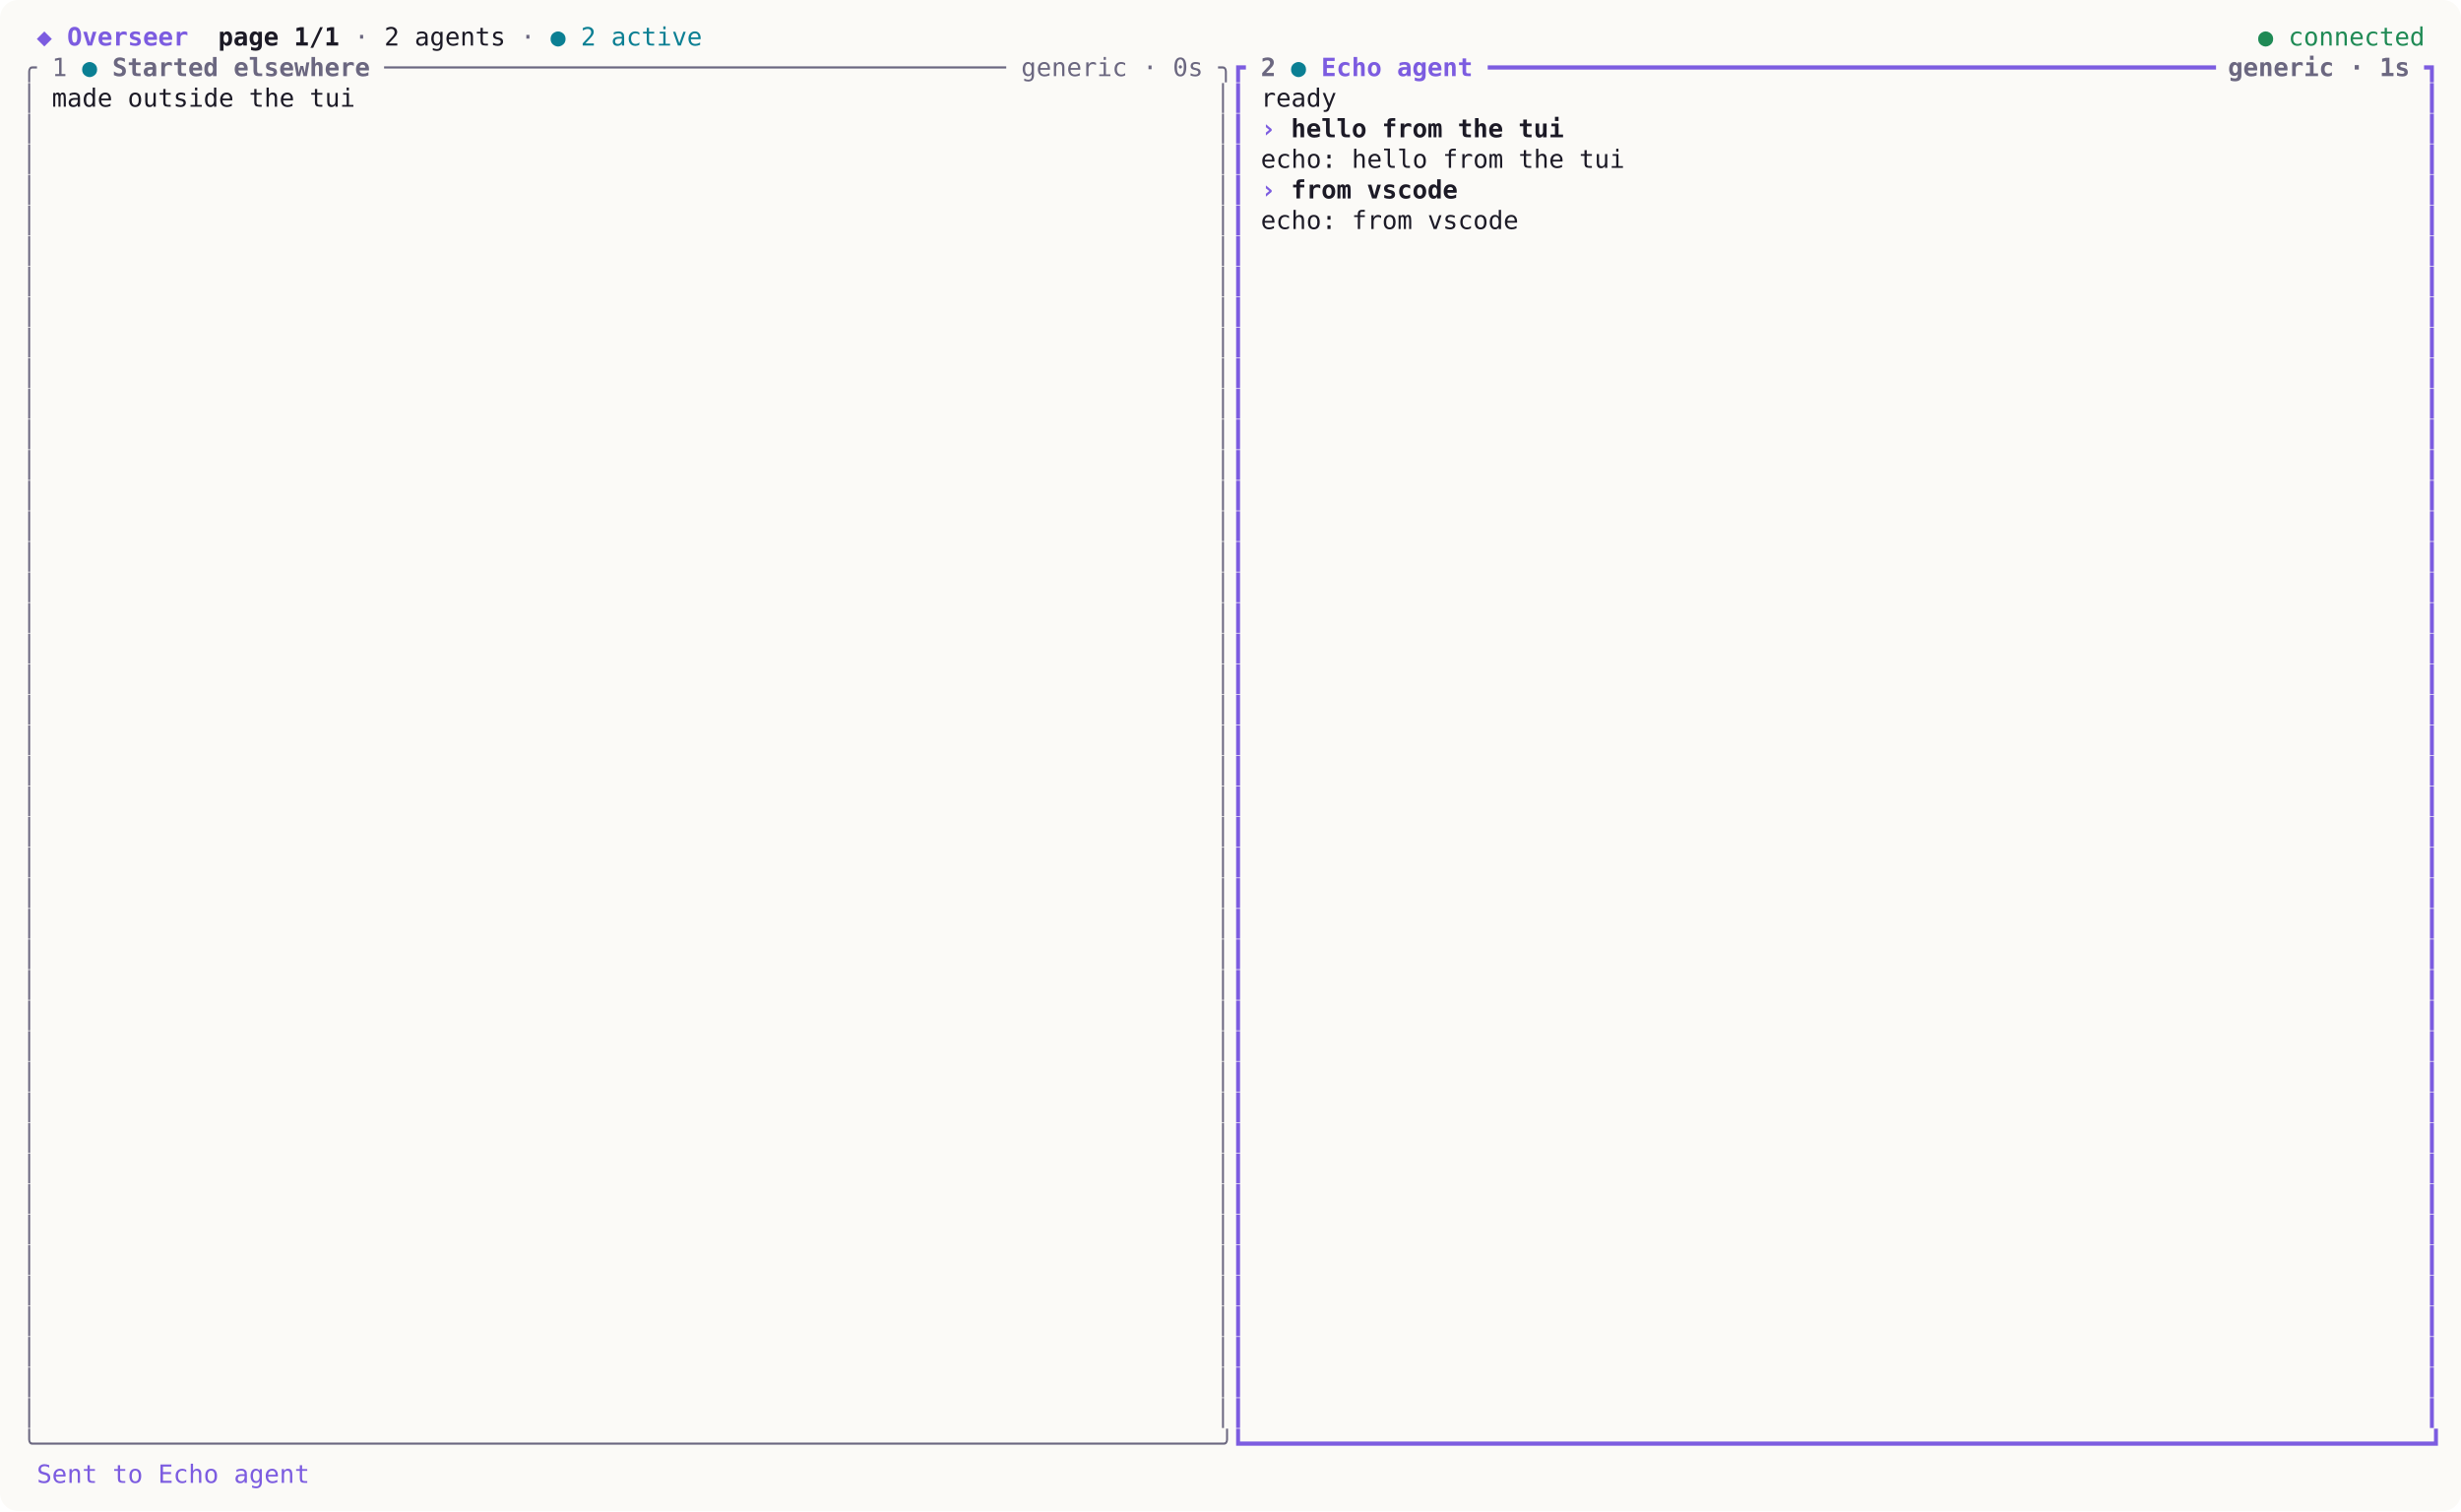
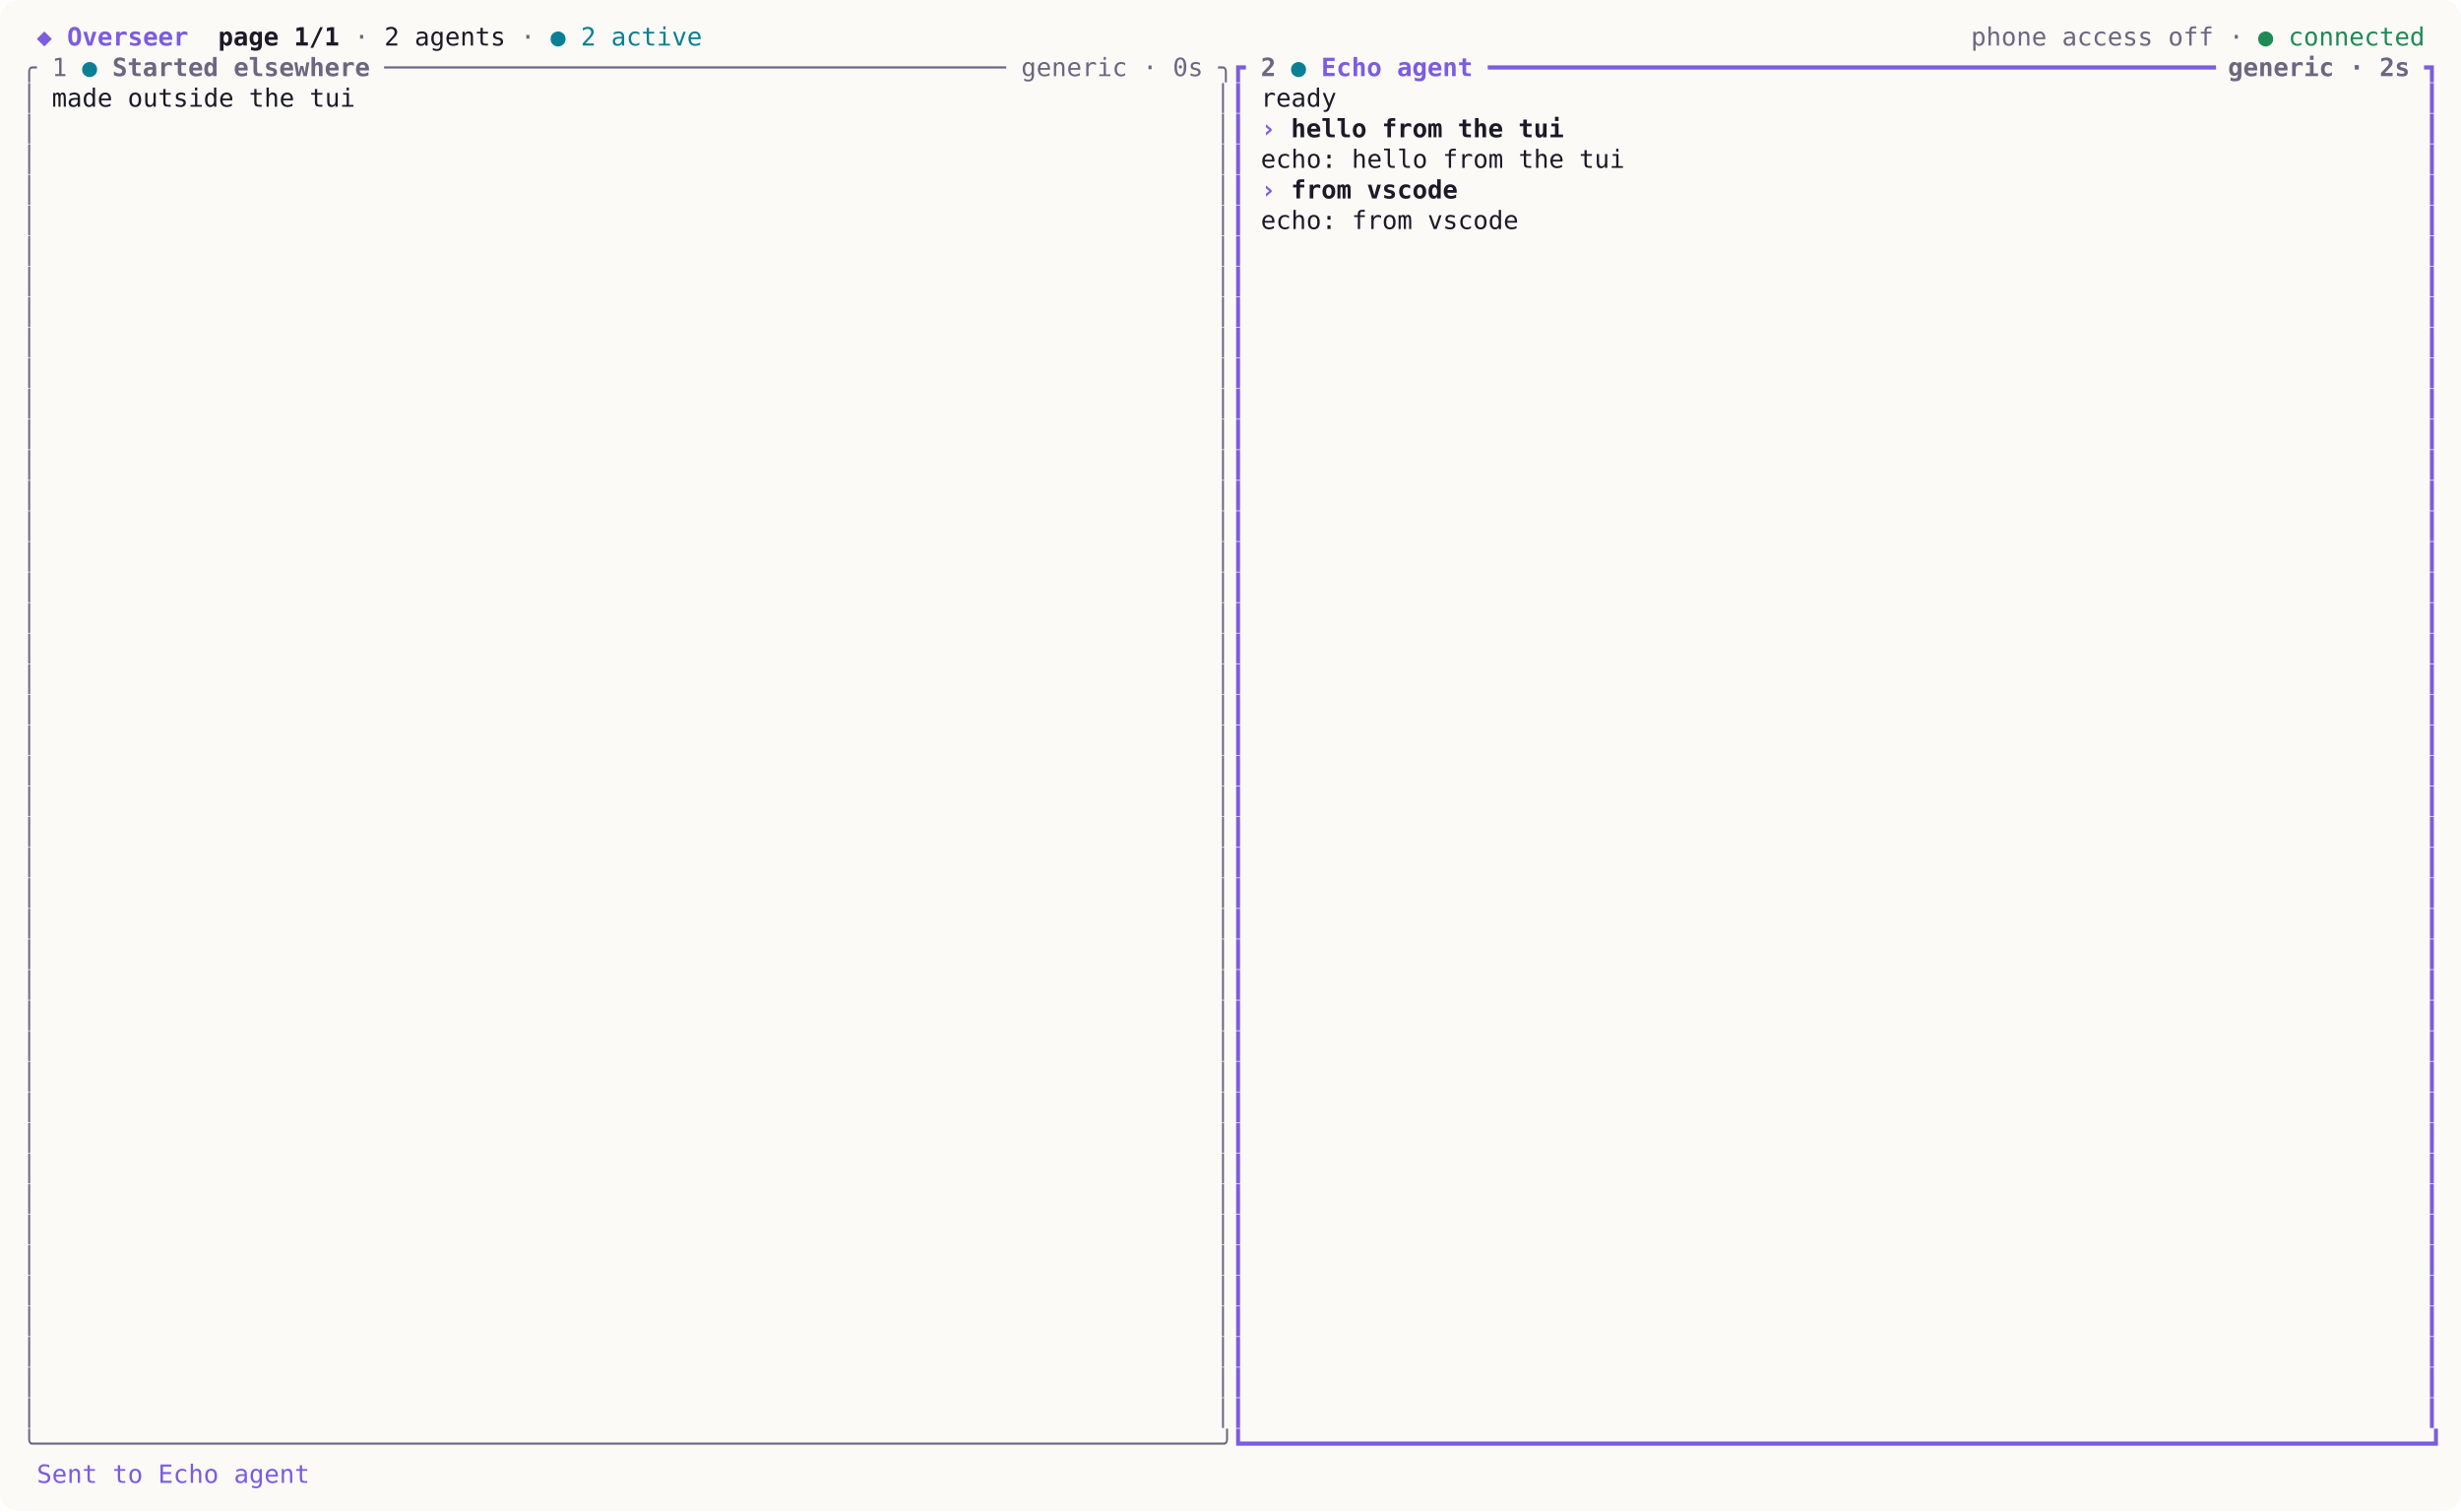
<svg xmlns="http://www.w3.org/2000/svg" width="1368" height="840" viewBox="0 0 1368 840">
  <rect width="100%" height="100%" rx="10" fill="#fbfaf7" />
  <g font-family="ui-monospace, SFMono-Regular, Menlo, monospace" font-size="14">
    <text x="12.0" y="25.3" textLength="100.8" lengthAdjust="spacingAndGlyphs" fill="#7c5ce0" font-weight="700" xml:space="preserve"> ◆ Overseer </text>
    <text x="112.8" y="25.3" textLength="84.0" lengthAdjust="spacingAndGlyphs" fill="#1c1a26" font-weight="700" xml:space="preserve"> page 1/1 </text>
    <text x="196.8" y="25.3" textLength="16.8" lengthAdjust="spacingAndGlyphs" fill="#6b6780" xml:space="preserve">· </text>
    <text x="213.6" y="25.3" textLength="67.2" lengthAdjust="spacingAndGlyphs" fill="#1c1a26" xml:space="preserve">2 agents</text>
    <text x="280.8" y="25.3" textLength="25.2" lengthAdjust="spacingAndGlyphs" fill="#6b6780" xml:space="preserve"> · </text>
    <text x="306.0" y="25.3" textLength="84.0" lengthAdjust="spacingAndGlyphs" fill="#0b7f93" xml:space="preserve">● 2 active</text>
+     <text x="1095.6" y="25.3" textLength="159.6" lengthAdjust="spacingAndGlyphs" fill="#6b6780" xml:space="preserve">phone access off · </text>
    <text x="1255.2" y="25.3" textLength="100.8" lengthAdjust="spacingAndGlyphs" fill="#1f8a55" xml:space="preserve">● connected </text>
    <text x="12.0" y="42.3" textLength="33.6" lengthAdjust="spacingAndGlyphs" fill="#6b6780" xml:space="preserve">╭ 1 </text>
    <text x="45.6" y="42.3" textLength="16.8" lengthAdjust="spacingAndGlyphs" fill="#0b7f93" xml:space="preserve">● </text>
    <text x="62.4" y="42.3" textLength="142.8" lengthAdjust="spacingAndGlyphs" fill="#6b6780" font-weight="700" xml:space="preserve">Started elsewhere</text>
    <text x="205.2" y="42.3" textLength="478.8" lengthAdjust="spacingAndGlyphs" fill="#6b6780" xml:space="preserve"> ───────────────────────────────────────── generic · 0s ╮</text>
    <text x="684.0" y="42.3" textLength="8.4" lengthAdjust="spacingAndGlyphs" fill="#7c5ce0" font-weight="700" xml:space="preserve">┏</text>
    <text x="692.4" y="42.3" textLength="25.2" lengthAdjust="spacingAndGlyphs" fill="#6b6780" font-weight="700" xml:space="preserve"> 2 </text>
    <text x="717.6" y="42.3" textLength="16.8" lengthAdjust="spacingAndGlyphs" fill="#0b7f93" font-weight="700" xml:space="preserve">● </text>
    <text x="734.4" y="42.3" textLength="495.6" lengthAdjust="spacingAndGlyphs" fill="#7c5ce0" font-weight="700" xml:space="preserve">Echo agent ━━━━━━━━━━━━━━━━━━━━━━━━━━━━━━━━━━━━━━━━━━━━━━━━</text>
-     <text x="1230.0" y="42.3" textLength="117.6" lengthAdjust="spacingAndGlyphs" fill="#6b6780" font-weight="700" xml:space="preserve"> generic · 1s </text>
+     <text x="1230.0" y="42.3" textLength="117.6" lengthAdjust="spacingAndGlyphs" fill="#6b6780" font-weight="700" xml:space="preserve"> generic · 2s </text>
    <text x="1347.6" y="42.3" textLength="8.4" lengthAdjust="spacingAndGlyphs" fill="#7c5ce0" font-weight="700" xml:space="preserve">┓</text>
    <text x="12.0" y="59.3" textLength="8.4" lengthAdjust="spacingAndGlyphs" fill="#6b6780" xml:space="preserve">│</text>
    <text x="20.4" y="59.3" textLength="655.2" lengthAdjust="spacingAndGlyphs" fill="#1c1a26" xml:space="preserve"> made outside the tui                                                         </text>
    <text x="675.6" y="59.3" textLength="8.4" lengthAdjust="spacingAndGlyphs" fill="#6b6780" xml:space="preserve">│</text>
    <text x="684.0" y="59.3" textLength="8.4" lengthAdjust="spacingAndGlyphs" fill="#7c5ce0" font-weight="700" xml:space="preserve">┃</text>
    <text x="692.4" y="59.3" textLength="655.2" lengthAdjust="spacingAndGlyphs" fill="#1c1a26" xml:space="preserve"> ready                                                                        </text>
    <text x="1347.6" y="59.3" textLength="8.4" lengthAdjust="spacingAndGlyphs" fill="#7c5ce0" font-weight="700" xml:space="preserve">┃</text>
    <text x="12.0" y="76.3" textLength="8.4" lengthAdjust="spacingAndGlyphs" fill="#6b6780" xml:space="preserve">│</text>
    <text x="675.6" y="76.3" textLength="8.4" lengthAdjust="spacingAndGlyphs" fill="#6b6780" xml:space="preserve">│</text>
    <text x="684.0" y="76.3" textLength="8.4" lengthAdjust="spacingAndGlyphs" fill="#7c5ce0" font-weight="700" xml:space="preserve">┃</text>
    <text x="700.8" y="76.3" textLength="16.8" lengthAdjust="spacingAndGlyphs" fill="#7c5ce0" font-weight="700" xml:space="preserve">› </text>
    <text x="717.6" y="76.3" textLength="151.2" lengthAdjust="spacingAndGlyphs" fill="#1c1a26" font-weight="700" xml:space="preserve">hello from the tui</text>
    <text x="1347.6" y="76.3" textLength="8.4" lengthAdjust="spacingAndGlyphs" fill="#7c5ce0" font-weight="700" xml:space="preserve">┃</text>
    <text x="12.0" y="93.3" textLength="8.4" lengthAdjust="spacingAndGlyphs" fill="#6b6780" xml:space="preserve">│</text>
    <text x="675.6" y="93.3" textLength="8.4" lengthAdjust="spacingAndGlyphs" fill="#6b6780" xml:space="preserve">│</text>
    <text x="684.0" y="93.3" textLength="8.4" lengthAdjust="spacingAndGlyphs" fill="#7c5ce0" font-weight="700" xml:space="preserve">┃</text>
    <text x="692.4" y="93.3" textLength="655.2" lengthAdjust="spacingAndGlyphs" fill="#1c1a26" xml:space="preserve"> echo: hello from the tui                                                     </text>
    <text x="1347.6" y="93.3" textLength="8.4" lengthAdjust="spacingAndGlyphs" fill="#7c5ce0" font-weight="700" xml:space="preserve">┃</text>
    <text x="12.0" y="110.3" textLength="8.4" lengthAdjust="spacingAndGlyphs" fill="#6b6780" xml:space="preserve">│</text>
    <text x="675.6" y="110.3" textLength="8.4" lengthAdjust="spacingAndGlyphs" fill="#6b6780" xml:space="preserve">│</text>
    <text x="684.0" y="110.3" textLength="8.4" lengthAdjust="spacingAndGlyphs" fill="#7c5ce0" font-weight="700" xml:space="preserve">┃</text>
    <text x="700.8" y="110.3" textLength="16.8" lengthAdjust="spacingAndGlyphs" fill="#7c5ce0" font-weight="700" xml:space="preserve">› </text>
    <text x="717.6" y="110.3" textLength="92.4" lengthAdjust="spacingAndGlyphs" fill="#1c1a26" font-weight="700" xml:space="preserve">from vscode</text>
    <text x="1347.6" y="110.3" textLength="8.4" lengthAdjust="spacingAndGlyphs" fill="#7c5ce0" font-weight="700" xml:space="preserve">┃</text>
    <text x="12.0" y="127.3" textLength="8.4" lengthAdjust="spacingAndGlyphs" fill="#6b6780" xml:space="preserve">│</text>
    <text x="675.6" y="127.3" textLength="8.4" lengthAdjust="spacingAndGlyphs" fill="#6b6780" xml:space="preserve">│</text>
    <text x="684.0" y="127.3" textLength="8.4" lengthAdjust="spacingAndGlyphs" fill="#7c5ce0" font-weight="700" xml:space="preserve">┃</text>
    <text x="692.4" y="127.3" textLength="655.2" lengthAdjust="spacingAndGlyphs" fill="#1c1a26" xml:space="preserve"> echo: from vscode                                                            </text>
    <text x="1347.6" y="127.3" textLength="8.4" lengthAdjust="spacingAndGlyphs" fill="#7c5ce0" font-weight="700" xml:space="preserve">┃</text>
    <text x="12.0" y="144.3" textLength="8.4" lengthAdjust="spacingAndGlyphs" fill="#6b6780" xml:space="preserve">│</text>
    <text x="675.6" y="144.3" textLength="8.4" lengthAdjust="spacingAndGlyphs" fill="#6b6780" xml:space="preserve">│</text>
    <text x="684.0" y="144.3" textLength="8.4" lengthAdjust="spacingAndGlyphs" fill="#7c5ce0" font-weight="700" xml:space="preserve">┃</text>
    <text x="1347.6" y="144.3" textLength="8.4" lengthAdjust="spacingAndGlyphs" fill="#7c5ce0" font-weight="700" xml:space="preserve">┃</text>
    <text x="12.0" y="161.3" textLength="8.4" lengthAdjust="spacingAndGlyphs" fill="#6b6780" xml:space="preserve">│</text>
    <text x="675.6" y="161.3" textLength="8.4" lengthAdjust="spacingAndGlyphs" fill="#6b6780" xml:space="preserve">│</text>
    <text x="684.0" y="161.3" textLength="8.4" lengthAdjust="spacingAndGlyphs" fill="#7c5ce0" font-weight="700" xml:space="preserve">┃</text>
    <text x="1347.6" y="161.3" textLength="8.4" lengthAdjust="spacingAndGlyphs" fill="#7c5ce0" font-weight="700" xml:space="preserve">┃</text>
    <text x="12.0" y="178.3" textLength="8.4" lengthAdjust="spacingAndGlyphs" fill="#6b6780" xml:space="preserve">│</text>
    <text x="675.6" y="178.3" textLength="8.4" lengthAdjust="spacingAndGlyphs" fill="#6b6780" xml:space="preserve">│</text>
    <text x="684.0" y="178.3" textLength="8.4" lengthAdjust="spacingAndGlyphs" fill="#7c5ce0" font-weight="700" xml:space="preserve">┃</text>
    <text x="1347.6" y="178.3" textLength="8.4" lengthAdjust="spacingAndGlyphs" fill="#7c5ce0" font-weight="700" xml:space="preserve">┃</text>
    <text x="12.0" y="195.3" textLength="8.4" lengthAdjust="spacingAndGlyphs" fill="#6b6780" xml:space="preserve">│</text>
    <text x="675.6" y="195.3" textLength="8.4" lengthAdjust="spacingAndGlyphs" fill="#6b6780" xml:space="preserve">│</text>
    <text x="684.0" y="195.3" textLength="8.4" lengthAdjust="spacingAndGlyphs" fill="#7c5ce0" font-weight="700" xml:space="preserve">┃</text>
    <text x="1347.6" y="195.3" textLength="8.4" lengthAdjust="spacingAndGlyphs" fill="#7c5ce0" font-weight="700" xml:space="preserve">┃</text>
    <text x="12.0" y="212.3" textLength="8.4" lengthAdjust="spacingAndGlyphs" fill="#6b6780" xml:space="preserve">│</text>
    <text x="675.6" y="212.3" textLength="8.4" lengthAdjust="spacingAndGlyphs" fill="#6b6780" xml:space="preserve">│</text>
    <text x="684.0" y="212.3" textLength="8.4" lengthAdjust="spacingAndGlyphs" fill="#7c5ce0" font-weight="700" xml:space="preserve">┃</text>
    <text x="1347.6" y="212.3" textLength="8.4" lengthAdjust="spacingAndGlyphs" fill="#7c5ce0" font-weight="700" xml:space="preserve">┃</text>
    <text x="12.0" y="229.3" textLength="8.4" lengthAdjust="spacingAndGlyphs" fill="#6b6780" xml:space="preserve">│</text>
    <text x="675.6" y="229.3" textLength="8.4" lengthAdjust="spacingAndGlyphs" fill="#6b6780" xml:space="preserve">│</text>
    <text x="684.0" y="229.3" textLength="8.4" lengthAdjust="spacingAndGlyphs" fill="#7c5ce0" font-weight="700" xml:space="preserve">┃</text>
    <text x="1347.6" y="229.3" textLength="8.4" lengthAdjust="spacingAndGlyphs" fill="#7c5ce0" font-weight="700" xml:space="preserve">┃</text>
    <text x="12.0" y="246.3" textLength="8.4" lengthAdjust="spacingAndGlyphs" fill="#6b6780" xml:space="preserve">│</text>
    <text x="675.6" y="246.3" textLength="8.4" lengthAdjust="spacingAndGlyphs" fill="#6b6780" xml:space="preserve">│</text>
    <text x="684.0" y="246.3" textLength="8.4" lengthAdjust="spacingAndGlyphs" fill="#7c5ce0" font-weight="700" xml:space="preserve">┃</text>
    <text x="1347.6" y="246.3" textLength="8.4" lengthAdjust="spacingAndGlyphs" fill="#7c5ce0" font-weight="700" xml:space="preserve">┃</text>
    <text x="12.0" y="263.3" textLength="8.4" lengthAdjust="spacingAndGlyphs" fill="#6b6780" xml:space="preserve">│</text>
    <text x="675.6" y="263.3" textLength="8.4" lengthAdjust="spacingAndGlyphs" fill="#6b6780" xml:space="preserve">│</text>
    <text x="684.0" y="263.3" textLength="8.4" lengthAdjust="spacingAndGlyphs" fill="#7c5ce0" font-weight="700" xml:space="preserve">┃</text>
    <text x="1347.6" y="263.3" textLength="8.4" lengthAdjust="spacingAndGlyphs" fill="#7c5ce0" font-weight="700" xml:space="preserve">┃</text>
    <text x="12.0" y="280.3" textLength="8.4" lengthAdjust="spacingAndGlyphs" fill="#6b6780" xml:space="preserve">│</text>
    <text x="675.6" y="280.3" textLength="8.4" lengthAdjust="spacingAndGlyphs" fill="#6b6780" xml:space="preserve">│</text>
    <text x="684.0" y="280.3" textLength="8.4" lengthAdjust="spacingAndGlyphs" fill="#7c5ce0" font-weight="700" xml:space="preserve">┃</text>
    <text x="1347.6" y="280.3" textLength="8.4" lengthAdjust="spacingAndGlyphs" fill="#7c5ce0" font-weight="700" xml:space="preserve">┃</text>
    <text x="12.0" y="297.3" textLength="8.4" lengthAdjust="spacingAndGlyphs" fill="#6b6780" xml:space="preserve">│</text>
    <text x="675.6" y="297.3" textLength="8.4" lengthAdjust="spacingAndGlyphs" fill="#6b6780" xml:space="preserve">│</text>
    <text x="684.0" y="297.3" textLength="8.4" lengthAdjust="spacingAndGlyphs" fill="#7c5ce0" font-weight="700" xml:space="preserve">┃</text>
    <text x="1347.6" y="297.3" textLength="8.4" lengthAdjust="spacingAndGlyphs" fill="#7c5ce0" font-weight="700" xml:space="preserve">┃</text>
    <text x="12.0" y="314.3" textLength="8.4" lengthAdjust="spacingAndGlyphs" fill="#6b6780" xml:space="preserve">│</text>
    <text x="675.6" y="314.3" textLength="8.4" lengthAdjust="spacingAndGlyphs" fill="#6b6780" xml:space="preserve">│</text>
    <text x="684.0" y="314.3" textLength="8.4" lengthAdjust="spacingAndGlyphs" fill="#7c5ce0" font-weight="700" xml:space="preserve">┃</text>
    <text x="1347.6" y="314.3" textLength="8.4" lengthAdjust="spacingAndGlyphs" fill="#7c5ce0" font-weight="700" xml:space="preserve">┃</text>
    <text x="12.0" y="331.3" textLength="8.4" lengthAdjust="spacingAndGlyphs" fill="#6b6780" xml:space="preserve">│</text>
    <text x="675.6" y="331.3" textLength="8.4" lengthAdjust="spacingAndGlyphs" fill="#6b6780" xml:space="preserve">│</text>
    <text x="684.0" y="331.3" textLength="8.4" lengthAdjust="spacingAndGlyphs" fill="#7c5ce0" font-weight="700" xml:space="preserve">┃</text>
    <text x="1347.6" y="331.3" textLength="8.4" lengthAdjust="spacingAndGlyphs" fill="#7c5ce0" font-weight="700" xml:space="preserve">┃</text>
    <text x="12.0" y="348.3" textLength="8.4" lengthAdjust="spacingAndGlyphs" fill="#6b6780" xml:space="preserve">│</text>
    <text x="675.6" y="348.3" textLength="8.4" lengthAdjust="spacingAndGlyphs" fill="#6b6780" xml:space="preserve">│</text>
    <text x="684.0" y="348.3" textLength="8.4" lengthAdjust="spacingAndGlyphs" fill="#7c5ce0" font-weight="700" xml:space="preserve">┃</text>
    <text x="1347.6" y="348.3" textLength="8.4" lengthAdjust="spacingAndGlyphs" fill="#7c5ce0" font-weight="700" xml:space="preserve">┃</text>
    <text x="12.0" y="365.3" textLength="8.4" lengthAdjust="spacingAndGlyphs" fill="#6b6780" xml:space="preserve">│</text>
    <text x="675.6" y="365.3" textLength="8.4" lengthAdjust="spacingAndGlyphs" fill="#6b6780" xml:space="preserve">│</text>
    <text x="684.0" y="365.3" textLength="8.4" lengthAdjust="spacingAndGlyphs" fill="#7c5ce0" font-weight="700" xml:space="preserve">┃</text>
    <text x="1347.6" y="365.3" textLength="8.4" lengthAdjust="spacingAndGlyphs" fill="#7c5ce0" font-weight="700" xml:space="preserve">┃</text>
    <text x="12.0" y="382.3" textLength="8.4" lengthAdjust="spacingAndGlyphs" fill="#6b6780" xml:space="preserve">│</text>
    <text x="675.6" y="382.3" textLength="8.4" lengthAdjust="spacingAndGlyphs" fill="#6b6780" xml:space="preserve">│</text>
    <text x="684.0" y="382.3" textLength="8.4" lengthAdjust="spacingAndGlyphs" fill="#7c5ce0" font-weight="700" xml:space="preserve">┃</text>
    <text x="1347.6" y="382.3" textLength="8.4" lengthAdjust="spacingAndGlyphs" fill="#7c5ce0" font-weight="700" xml:space="preserve">┃</text>
    <text x="12.0" y="399.3" textLength="8.4" lengthAdjust="spacingAndGlyphs" fill="#6b6780" xml:space="preserve">│</text>
    <text x="675.6" y="399.3" textLength="8.4" lengthAdjust="spacingAndGlyphs" fill="#6b6780" xml:space="preserve">│</text>
    <text x="684.0" y="399.3" textLength="8.4" lengthAdjust="spacingAndGlyphs" fill="#7c5ce0" font-weight="700" xml:space="preserve">┃</text>
    <text x="1347.6" y="399.3" textLength="8.4" lengthAdjust="spacingAndGlyphs" fill="#7c5ce0" font-weight="700" xml:space="preserve">┃</text>
    <text x="12.0" y="416.3" textLength="8.4" lengthAdjust="spacingAndGlyphs" fill="#6b6780" xml:space="preserve">│</text>
    <text x="675.6" y="416.3" textLength="8.4" lengthAdjust="spacingAndGlyphs" fill="#6b6780" xml:space="preserve">│</text>
    <text x="684.0" y="416.3" textLength="8.4" lengthAdjust="spacingAndGlyphs" fill="#7c5ce0" font-weight="700" xml:space="preserve">┃</text>
    <text x="1347.6" y="416.3" textLength="8.4" lengthAdjust="spacingAndGlyphs" fill="#7c5ce0" font-weight="700" xml:space="preserve">┃</text>
    <text x="12.0" y="433.3" textLength="8.4" lengthAdjust="spacingAndGlyphs" fill="#6b6780" xml:space="preserve">│</text>
    <text x="675.6" y="433.3" textLength="8.4" lengthAdjust="spacingAndGlyphs" fill="#6b6780" xml:space="preserve">│</text>
    <text x="684.0" y="433.3" textLength="8.4" lengthAdjust="spacingAndGlyphs" fill="#7c5ce0" font-weight="700" xml:space="preserve">┃</text>
    <text x="1347.6" y="433.3" textLength="8.4" lengthAdjust="spacingAndGlyphs" fill="#7c5ce0" font-weight="700" xml:space="preserve">┃</text>
    <text x="12.0" y="450.3" textLength="8.4" lengthAdjust="spacingAndGlyphs" fill="#6b6780" xml:space="preserve">│</text>
    <text x="675.6" y="450.3" textLength="8.4" lengthAdjust="spacingAndGlyphs" fill="#6b6780" xml:space="preserve">│</text>
    <text x="684.0" y="450.3" textLength="8.4" lengthAdjust="spacingAndGlyphs" fill="#7c5ce0" font-weight="700" xml:space="preserve">┃</text>
    <text x="1347.6" y="450.3" textLength="8.4" lengthAdjust="spacingAndGlyphs" fill="#7c5ce0" font-weight="700" xml:space="preserve">┃</text>
    <text x="12.0" y="467.3" textLength="8.4" lengthAdjust="spacingAndGlyphs" fill="#6b6780" xml:space="preserve">│</text>
    <text x="675.6" y="467.3" textLength="8.4" lengthAdjust="spacingAndGlyphs" fill="#6b6780" xml:space="preserve">│</text>
    <text x="684.0" y="467.3" textLength="8.4" lengthAdjust="spacingAndGlyphs" fill="#7c5ce0" font-weight="700" xml:space="preserve">┃</text>
    <text x="1347.6" y="467.3" textLength="8.4" lengthAdjust="spacingAndGlyphs" fill="#7c5ce0" font-weight="700" xml:space="preserve">┃</text>
    <text x="12.0" y="484.3" textLength="8.4" lengthAdjust="spacingAndGlyphs" fill="#6b6780" xml:space="preserve">│</text>
    <text x="675.6" y="484.3" textLength="8.4" lengthAdjust="spacingAndGlyphs" fill="#6b6780" xml:space="preserve">│</text>
    <text x="684.0" y="484.3" textLength="8.4" lengthAdjust="spacingAndGlyphs" fill="#7c5ce0" font-weight="700" xml:space="preserve">┃</text>
    <text x="1347.6" y="484.3" textLength="8.4" lengthAdjust="spacingAndGlyphs" fill="#7c5ce0" font-weight="700" xml:space="preserve">┃</text>
    <text x="12.0" y="501.3" textLength="8.4" lengthAdjust="spacingAndGlyphs" fill="#6b6780" xml:space="preserve">│</text>
    <text x="675.6" y="501.3" textLength="8.4" lengthAdjust="spacingAndGlyphs" fill="#6b6780" xml:space="preserve">│</text>
    <text x="684.0" y="501.3" textLength="8.4" lengthAdjust="spacingAndGlyphs" fill="#7c5ce0" font-weight="700" xml:space="preserve">┃</text>
    <text x="1347.6" y="501.3" textLength="8.4" lengthAdjust="spacingAndGlyphs" fill="#7c5ce0" font-weight="700" xml:space="preserve">┃</text>
    <text x="12.0" y="518.3" textLength="8.4" lengthAdjust="spacingAndGlyphs" fill="#6b6780" xml:space="preserve">│</text>
    <text x="675.6" y="518.3" textLength="8.4" lengthAdjust="spacingAndGlyphs" fill="#6b6780" xml:space="preserve">│</text>
    <text x="684.0" y="518.3" textLength="8.4" lengthAdjust="spacingAndGlyphs" fill="#7c5ce0" font-weight="700" xml:space="preserve">┃</text>
    <text x="1347.6" y="518.3" textLength="8.4" lengthAdjust="spacingAndGlyphs" fill="#7c5ce0" font-weight="700" xml:space="preserve">┃</text>
    <text x="12.0" y="535.3" textLength="8.4" lengthAdjust="spacingAndGlyphs" fill="#6b6780" xml:space="preserve">│</text>
    <text x="675.6" y="535.3" textLength="8.4" lengthAdjust="spacingAndGlyphs" fill="#6b6780" xml:space="preserve">│</text>
    <text x="684.0" y="535.3" textLength="8.4" lengthAdjust="spacingAndGlyphs" fill="#7c5ce0" font-weight="700" xml:space="preserve">┃</text>
    <text x="1347.6" y="535.3" textLength="8.4" lengthAdjust="spacingAndGlyphs" fill="#7c5ce0" font-weight="700" xml:space="preserve">┃</text>
    <text x="12.0" y="552.3" textLength="8.4" lengthAdjust="spacingAndGlyphs" fill="#6b6780" xml:space="preserve">│</text>
    <text x="675.6" y="552.3" textLength="8.4" lengthAdjust="spacingAndGlyphs" fill="#6b6780" xml:space="preserve">│</text>
    <text x="684.0" y="552.3" textLength="8.4" lengthAdjust="spacingAndGlyphs" fill="#7c5ce0" font-weight="700" xml:space="preserve">┃</text>
    <text x="1347.6" y="552.3" textLength="8.4" lengthAdjust="spacingAndGlyphs" fill="#7c5ce0" font-weight="700" xml:space="preserve">┃</text>
    <text x="12.0" y="569.3" textLength="8.4" lengthAdjust="spacingAndGlyphs" fill="#6b6780" xml:space="preserve">│</text>
    <text x="675.6" y="569.3" textLength="8.4" lengthAdjust="spacingAndGlyphs" fill="#6b6780" xml:space="preserve">│</text>
    <text x="684.0" y="569.3" textLength="8.4" lengthAdjust="spacingAndGlyphs" fill="#7c5ce0" font-weight="700" xml:space="preserve">┃</text>
    <text x="1347.6" y="569.3" textLength="8.4" lengthAdjust="spacingAndGlyphs" fill="#7c5ce0" font-weight="700" xml:space="preserve">┃</text>
    <text x="12.0" y="586.3" textLength="8.4" lengthAdjust="spacingAndGlyphs" fill="#6b6780" xml:space="preserve">│</text>
    <text x="675.6" y="586.3" textLength="8.4" lengthAdjust="spacingAndGlyphs" fill="#6b6780" xml:space="preserve">│</text>
    <text x="684.0" y="586.3" textLength="8.4" lengthAdjust="spacingAndGlyphs" fill="#7c5ce0" font-weight="700" xml:space="preserve">┃</text>
    <text x="1347.6" y="586.3" textLength="8.4" lengthAdjust="spacingAndGlyphs" fill="#7c5ce0" font-weight="700" xml:space="preserve">┃</text>
    <text x="12.0" y="603.3" textLength="8.4" lengthAdjust="spacingAndGlyphs" fill="#6b6780" xml:space="preserve">│</text>
    <text x="675.6" y="603.3" textLength="8.4" lengthAdjust="spacingAndGlyphs" fill="#6b6780" xml:space="preserve">│</text>
    <text x="684.0" y="603.3" textLength="8.4" lengthAdjust="spacingAndGlyphs" fill="#7c5ce0" font-weight="700" xml:space="preserve">┃</text>
    <text x="1347.6" y="603.3" textLength="8.4" lengthAdjust="spacingAndGlyphs" fill="#7c5ce0" font-weight="700" xml:space="preserve">┃</text>
    <text x="12.0" y="620.3" textLength="8.4" lengthAdjust="spacingAndGlyphs" fill="#6b6780" xml:space="preserve">│</text>
    <text x="675.6" y="620.3" textLength="8.4" lengthAdjust="spacingAndGlyphs" fill="#6b6780" xml:space="preserve">│</text>
    <text x="684.0" y="620.3" textLength="8.4" lengthAdjust="spacingAndGlyphs" fill="#7c5ce0" font-weight="700" xml:space="preserve">┃</text>
    <text x="1347.6" y="620.3" textLength="8.4" lengthAdjust="spacingAndGlyphs" fill="#7c5ce0" font-weight="700" xml:space="preserve">┃</text>
    <text x="12.0" y="637.3" textLength="8.4" lengthAdjust="spacingAndGlyphs" fill="#6b6780" xml:space="preserve">│</text>
    <text x="675.6" y="637.3" textLength="8.4" lengthAdjust="spacingAndGlyphs" fill="#6b6780" xml:space="preserve">│</text>
    <text x="684.0" y="637.3" textLength="8.4" lengthAdjust="spacingAndGlyphs" fill="#7c5ce0" font-weight="700" xml:space="preserve">┃</text>
    <text x="1347.6" y="637.3" textLength="8.4" lengthAdjust="spacingAndGlyphs" fill="#7c5ce0" font-weight="700" xml:space="preserve">┃</text>
    <text x="12.0" y="654.3" textLength="8.4" lengthAdjust="spacingAndGlyphs" fill="#6b6780" xml:space="preserve">│</text>
    <text x="675.6" y="654.3" textLength="8.4" lengthAdjust="spacingAndGlyphs" fill="#6b6780" xml:space="preserve">│</text>
    <text x="684.0" y="654.3" textLength="8.4" lengthAdjust="spacingAndGlyphs" fill="#7c5ce0" font-weight="700" xml:space="preserve">┃</text>
    <text x="1347.6" y="654.3" textLength="8.4" lengthAdjust="spacingAndGlyphs" fill="#7c5ce0" font-weight="700" xml:space="preserve">┃</text>
    <text x="12.0" y="671.3" textLength="8.4" lengthAdjust="spacingAndGlyphs" fill="#6b6780" xml:space="preserve">│</text>
    <text x="675.6" y="671.3" textLength="8.4" lengthAdjust="spacingAndGlyphs" fill="#6b6780" xml:space="preserve">│</text>
    <text x="684.0" y="671.3" textLength="8.4" lengthAdjust="spacingAndGlyphs" fill="#7c5ce0" font-weight="700" xml:space="preserve">┃</text>
    <text x="1347.6" y="671.3" textLength="8.4" lengthAdjust="spacingAndGlyphs" fill="#7c5ce0" font-weight="700" xml:space="preserve">┃</text>
    <text x="12.0" y="688.3" textLength="8.4" lengthAdjust="spacingAndGlyphs" fill="#6b6780" xml:space="preserve">│</text>
    <text x="675.6" y="688.3" textLength="8.4" lengthAdjust="spacingAndGlyphs" fill="#6b6780" xml:space="preserve">│</text>
    <text x="684.0" y="688.3" textLength="8.4" lengthAdjust="spacingAndGlyphs" fill="#7c5ce0" font-weight="700" xml:space="preserve">┃</text>
    <text x="1347.6" y="688.3" textLength="8.4" lengthAdjust="spacingAndGlyphs" fill="#7c5ce0" font-weight="700" xml:space="preserve">┃</text>
    <text x="12.0" y="705.3" textLength="8.4" lengthAdjust="spacingAndGlyphs" fill="#6b6780" xml:space="preserve">│</text>
    <text x="675.6" y="705.3" textLength="8.4" lengthAdjust="spacingAndGlyphs" fill="#6b6780" xml:space="preserve">│</text>
    <text x="684.0" y="705.3" textLength="8.4" lengthAdjust="spacingAndGlyphs" fill="#7c5ce0" font-weight="700" xml:space="preserve">┃</text>
    <text x="1347.6" y="705.3" textLength="8.4" lengthAdjust="spacingAndGlyphs" fill="#7c5ce0" font-weight="700" xml:space="preserve">┃</text>
    <text x="12.0" y="722.3" textLength="8.4" lengthAdjust="spacingAndGlyphs" fill="#6b6780" xml:space="preserve">│</text>
    <text x="675.6" y="722.3" textLength="8.4" lengthAdjust="spacingAndGlyphs" fill="#6b6780" xml:space="preserve">│</text>
    <text x="684.0" y="722.3" textLength="8.4" lengthAdjust="spacingAndGlyphs" fill="#7c5ce0" font-weight="700" xml:space="preserve">┃</text>
    <text x="1347.6" y="722.3" textLength="8.4" lengthAdjust="spacingAndGlyphs" fill="#7c5ce0" font-weight="700" xml:space="preserve">┃</text>
    <text x="12.0" y="739.3" textLength="8.4" lengthAdjust="spacingAndGlyphs" fill="#6b6780" xml:space="preserve">│</text>
    <text x="675.6" y="739.3" textLength="8.4" lengthAdjust="spacingAndGlyphs" fill="#6b6780" xml:space="preserve">│</text>
    <text x="684.0" y="739.3" textLength="8.4" lengthAdjust="spacingAndGlyphs" fill="#7c5ce0" font-weight="700" xml:space="preserve">┃</text>
    <text x="1347.6" y="739.3" textLength="8.4" lengthAdjust="spacingAndGlyphs" fill="#7c5ce0" font-weight="700" xml:space="preserve">┃</text>
    <text x="12.0" y="756.3" textLength="8.4" lengthAdjust="spacingAndGlyphs" fill="#6b6780" xml:space="preserve">│</text>
    <text x="675.6" y="756.3" textLength="8.4" lengthAdjust="spacingAndGlyphs" fill="#6b6780" xml:space="preserve">│</text>
    <text x="684.0" y="756.3" textLength="8.4" lengthAdjust="spacingAndGlyphs" fill="#7c5ce0" font-weight="700" xml:space="preserve">┃</text>
    <text x="1347.6" y="756.3" textLength="8.4" lengthAdjust="spacingAndGlyphs" fill="#7c5ce0" font-weight="700" xml:space="preserve">┃</text>
    <text x="12.0" y="773.3" textLength="8.4" lengthAdjust="spacingAndGlyphs" fill="#6b6780" xml:space="preserve">│</text>
    <text x="675.6" y="773.3" textLength="8.4" lengthAdjust="spacingAndGlyphs" fill="#6b6780" xml:space="preserve">│</text>
    <text x="684.0" y="773.3" textLength="8.4" lengthAdjust="spacingAndGlyphs" fill="#7c5ce0" font-weight="700" xml:space="preserve">┃</text>
    <text x="1347.6" y="773.3" textLength="8.4" lengthAdjust="spacingAndGlyphs" fill="#7c5ce0" font-weight="700" xml:space="preserve">┃</text>
    <text x="12.0" y="790.3" textLength="8.4" lengthAdjust="spacingAndGlyphs" fill="#6b6780" xml:space="preserve">│</text>
    <text x="675.6" y="790.3" textLength="8.4" lengthAdjust="spacingAndGlyphs" fill="#6b6780" xml:space="preserve">│</text>
    <text x="684.0" y="790.3" textLength="8.4" lengthAdjust="spacingAndGlyphs" fill="#7c5ce0" font-weight="700" xml:space="preserve">┃</text>
    <text x="1347.6" y="790.3" textLength="8.4" lengthAdjust="spacingAndGlyphs" fill="#7c5ce0" font-weight="700" xml:space="preserve">┃</text>
    <text x="12.0" y="807.3" textLength="672.0" lengthAdjust="spacingAndGlyphs" fill="#6b6780" xml:space="preserve">╰──────────────────────────────────────────────────────────────────────────────╯</text>
    <text x="684.0" y="807.3" textLength="672.0" lengthAdjust="spacingAndGlyphs" fill="#7c5ce0" font-weight="700" xml:space="preserve">┗━━━━━━━━━━━━━━━━━━━━━━━━━━━━━━━━━━━━━━━━━━━━━━━━━━━━━━━━━━━━━━━━━━━━━━━━━━━━━━┛</text>
    <text x="12.0" y="824.3" textLength="159.6" lengthAdjust="spacingAndGlyphs" fill="#7c5ce0" xml:space="preserve"> Sent to Echo agent</text>
  </g>
</svg>
